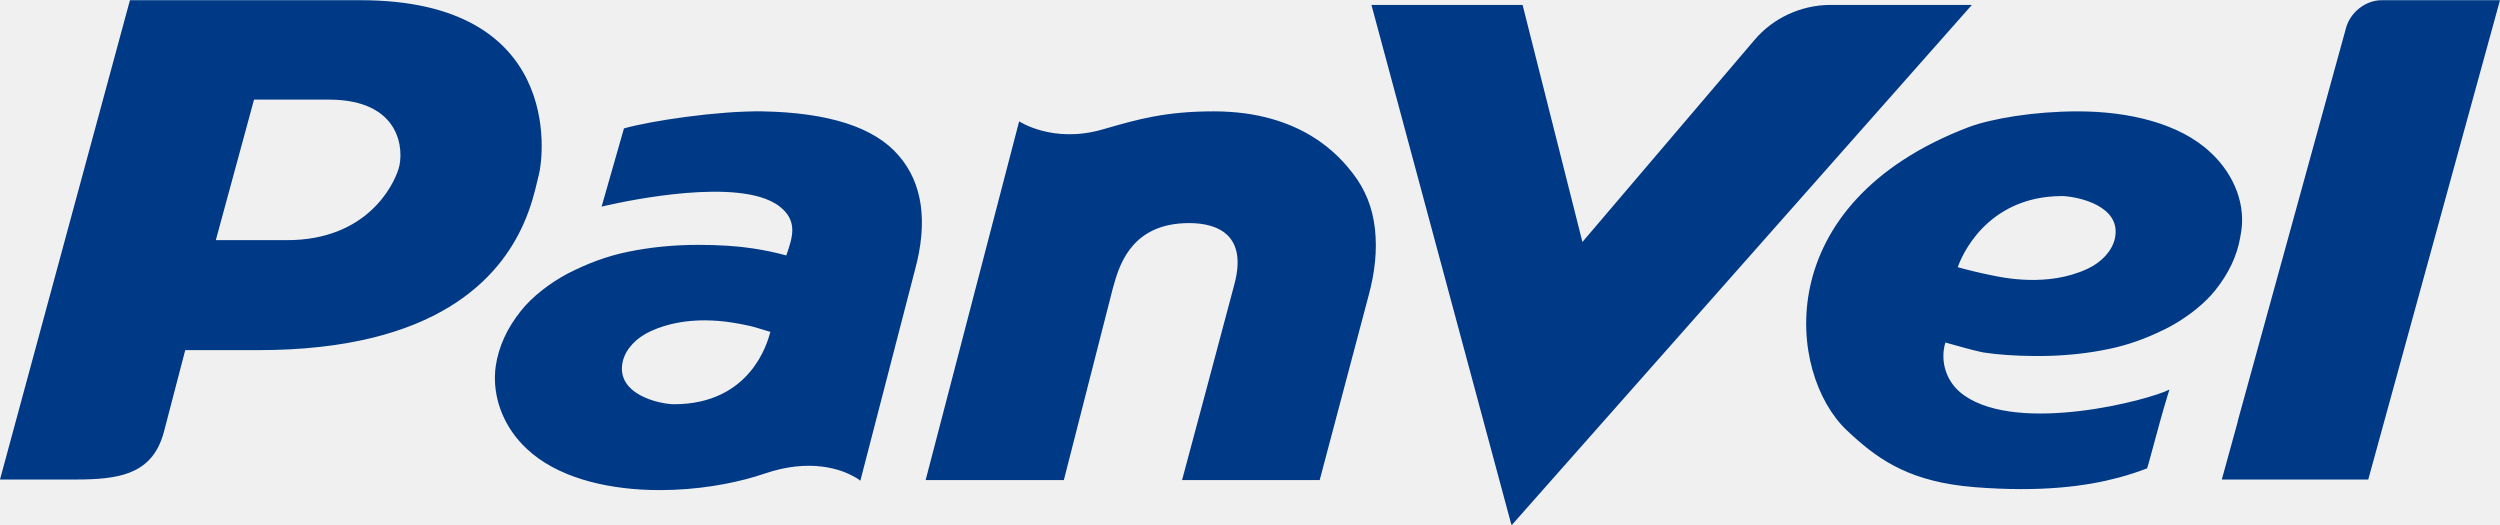
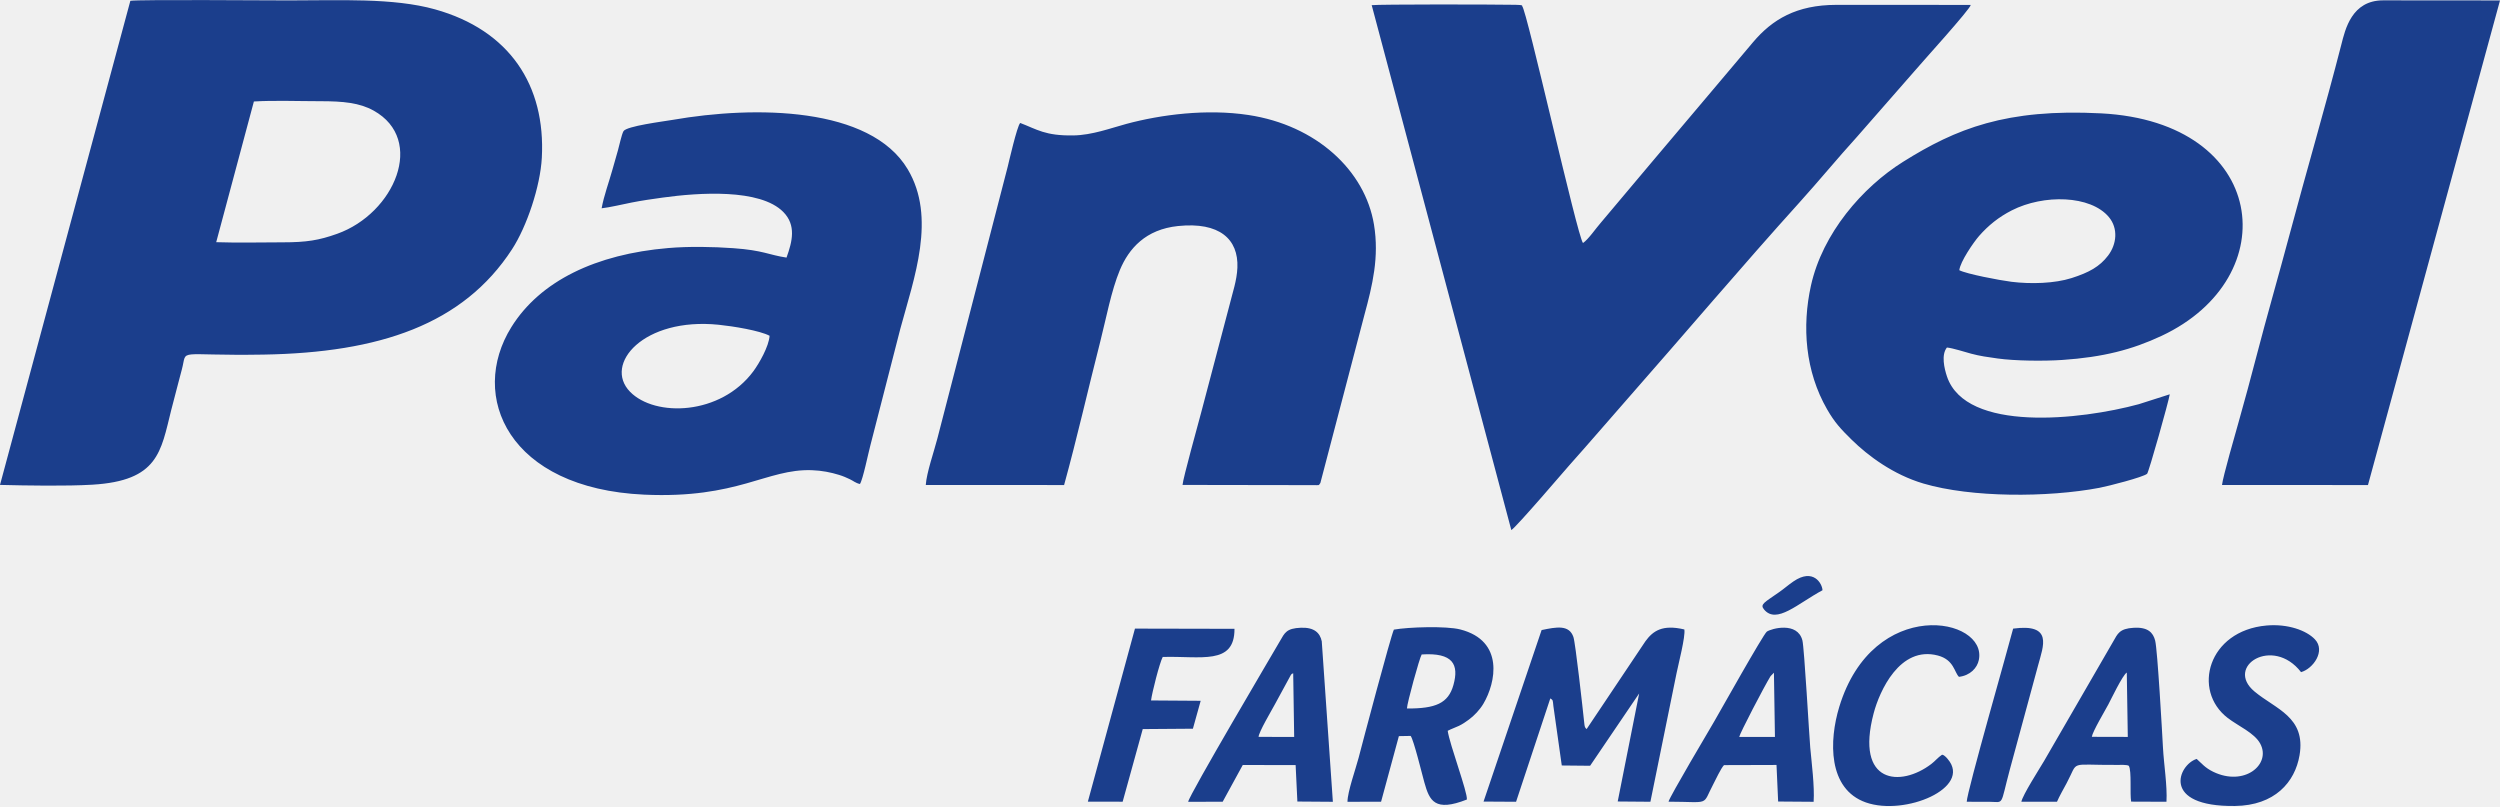
- <svg xmlns="http://www.w3.org/2000/svg" width="500" height="105" fill="none" version="1.1" viewBox="0 0 500 105">
-   <path d="m221.35 25.649c6.2-1.778 11.779-3.379 21.413-3.379 17.76 0 25.288 9.175 27.759 12.35v5e-4c2.469 3.176 3.998 6.822 4.468 11.174 0.47 4.234 0 8.704-1.293 13.409l-9.762 36.816h-27.524s9.88-36.816 10.468-39.169c2.588-9.645-3.058-12.233-9.057-12.233-0.728 0-1.419 0.034-2.077 0.098-9.861 0.96-12.02 8.764-13.143 12.821-0.024 0.087-0.048 0.172-0.071 0.255-1.176 4.587-9.762 38.228-9.762 38.228h-27.64l18.701-71.751s6.704 4.47 16.584 1.647c0.314-0.09 0.625-0.179 0.935-0.268zm-96.559 0.033c5.411-1.529 18.819-3.529 27.64-3.411 13.285 0.235 22.456 3.173 27.28 8.814 2e-3 0.003 5e-3 0.005 7e-3 8e-3 4.822 5.528 5.881 13.292 3.293 22.819l-10.939 42.227s-0.426-0.353-1.259-0.816c-2.498-1.389-8.65-3.771-17.913-0.595-0.603 0.206-1.248 0.412-1.932 0.614-4.789 1.419-11.491 2.679-19.004 2.679-0.632 0-1.265-9e-3 -1.897-0.028-9.482-0.28-18.841-2.692-24.685-8.206-0.603-0.559-1.165-1.145-1.686-1.755-3.647-4.268-5.268-9.684-4.548-14.83 0.588-3.881 2.235-7.528 5.058-11.057 2.235-2.823 5.764-5.528 9.292-7.41 4.117-2.117 7.998-3.529 11.997-4.352 4.469-0.941 9.292-1.411 14.114-1.411 4.117 0 7.881 0.235 10.939 0.706 2.352 0.353 4.587 0.824 6.704 1.411 0.017-0.049 0.034-0.098 0.051-0.146 0.011-0.031 0.021-0.063 0.033-0.094 1.151-3.331 2.299-6.651-1.377-9.523-1.059-0.838-2.409-1.467-3.963-1.925-10.874-3.208-31.676 1.925-31.676 1.925s4.352-15.291 4.47-15.644zm10.076 55.166c-3.094-0.017-11.834-2.027-10.311-8.587 0.588-2.47 2.705-4.705 5.528-5.999 3.623-1.68 7.457-2.188 10.791-2.195 3.862 0.007 7.036 0.682 8.403 0.973 0.077 0.017 0.148 0.032 0.214 0.045 0.873 0.159 1.906 0.478 2.992 0.813 0.524 0.162 1.06 0.327 1.595 0.481-9e-3 0-0.033 0.087-0.078 0.248-0.526 1.909-3.904 14.177-19.133 14.22zm280.68-58.577c10.115 0 20.347 2.353 26.581 8.234v0.002c4.821 4.469 7.173 10.701 5.999 16.464v2e-3c-0.037 0.242-0.077 0.484-0.123 0.725-0.678 3.612-2.289 7.024-4.936 10.332-0.28 0.353-0.578 0.704-0.896 1.052-2.222 2.435-5.309 4.712-8.396 6.359-0.258 0.132-0.515 0.262-0.771 0.389-3.833 1.903-7.478 3.192-11.228 3.963-0.558 0.118-1.123 0.228-1.691 0.331-3.983 0.721-8.203 1.081-12.421 1.081-0.258 0-0.515-1e-3 -0.768-0.003-3.818-0.028-7.305-0.262-10.172-0.703-0.24-0.048-0.488-0.101-0.743-0.158-1.784-0.398-3.89-0.993-5.634-1.485-0.02-0.006-0.043-0.012-0.065-0.019-0.425-0.121-0.831-0.235-1.203-0.338-0.133 0.426-0.233 0.869-0.3 1.323-0.475 3.178 0.668 6.896 4.065 9.263v2.51e-4c11.055 7.763 36.931 0.941 41.049-1.176-0.13 0.397-0.265 0.823-0.403 1.271-0.966 3.138-2.109 7.375-2.945 10.47-0.108 0.393-0.208 0.768-0.303 1.12-0.413 1.524-0.713 2.616-0.821 2.9-1.616 0.618-3.47 1.25-5.617 1.829-6.44 1.737-15.526 2.994-28.845 1.935-0.831-0.066-1.634-0.146-2.412-0.239-11.658-1.397-17.495-5.767-23.229-11.17-11.881-11.292-15.644-45.285 24.347-60.576 4.703-1.764 13.289-3.176 21.878-3.176zm1.881 31.523c2.822-1.294 4.939-3.529 5.526-5.999 0.018-0.068 0.033-0.135 0.045-0.201 1.306-6.423-7.368-8.269-10.51-8.385h-2e-3c-1.028 0-2.011 0.056-2.95 0.16-14.057 1.564-17.985 14.073-17.985 14.073 1.646 0.47 5.056 1.294 6.349 1.529 0.065 0.014 0.138 0.029 0.215 0.045 2.557 0.544 11.433 2.433 19.311-1.222zm51.751-48.108c0.823-3.176 3.883-5.646 7.175-5.646h23.642l-26.346 95.864h-29.288l3.175-11.527v-0.118zm-118.32 2.353c3.763-4.47 9.409-7.058 15.288-7.058h28.23l-91.98 103.98-0.025-0.102-0.093 0.102-27.992-103.98h30.229l11.968 47.414zm-324.87-7.998h46.107c40.301 0 36.748 30.862 35.661 34.971-7e-3 0.028-0.015 0.055-0.022 0.081-0.011 0.041-0.022 0.084-0.034 0.128-0.057 0.219-0.118 0.468-0.184 0.747-0.026 0.111-0.054 0.227-0.082 0.347-0.457 1.937-1.184 5.012-2.763 8.536-4.739 10.571-17.159 25.177-53.041 25.177h-14.585l-4.234 16.232c-2.5e-4 7.51e-4 -5e-4 0.001-5e-4 2e-3 -2.096 8.048-8.016 9.481-16.113 9.629-0.539 0.01-1.088 0.014-1.647 0.014h-15.055zm31.404 47.991c15.879 0 21.289-10.821 22.348-14.35 1.058-3.529 0.588-13.762-13.997-13.762h-14.938l-7.645 28.112z" clip-rule="evenodd" fill="#003986" fill-rule="evenodd" stroke-width="2.502" />
+ <svg xmlns="http://www.w3.org/2000/svg" width="335" height="108.01" viewBox="20 41.06 335 108.01" fill="none">
+   <g clip-path="url(#panvel-color-clip0_1457_43)">
+     <path fill-rule="evenodd" clip-rule="evenodd" d="M48.972 73.513L54.021 54.659C56.676 54.493 60.124 54.622 62.891 54.621C65.994 54.62 68.181 54.831 70.072 55.884C77.062 59.779 72.879 69.646 65.176 72.391C62.716 73.268 61.059 73.53 57.885 73.532C54.991 73.534 51.836 73.614 48.972 73.513ZM20 106.038C23.616 106.128 28.892 106.216 32.374 106.009C41.219 105.482 41.548 101.594 42.942 96.016C43.247 94.796 43.573 93.581 43.894 92.362C44.049 91.77 44.208 91.168 44.371 90.555C45.145 87.65 43.348 88.778 55.308 88.576C70.843 88.314 82.052 84.555 88.614 74.461C90.594 71.415 92.395 66.05 92.604 62.212C93.131 52.494 88.287 45.109 78.293 42.313C72.69 40.745 65.447 41.123 58.692 41.116C55.88 41.114 38.72 40.982 37.468 41.167L20 106.038ZM222.518 112.09C223.151 111.737 229.992 103.739 230.317 103.375C232.904 100.481 235.497 97.448 238.035 94.563C245.688 85.863 253.448 76.695 261.115 68.203C263.783 65.247 266.173 62.334 268.837 59.395L276.547 50.586C277.429 49.534 284.072 42.226 284.08 41.718L266.032 41.712C260.732 41.722 257.498 43.655 254.913 46.71C253.359 48.546 251.832 50.365 250.327 52.146C247.35 55.67 244.471 59.093 241.277 62.863L234.477 70.943C233.843 71.662 232.85 73.127 232.121 73.625C231.363 72.749 224.577 42.341 223.963 41.865C223.926 41.836 224.226 41.724 223.095 41.704C219.688 41.643 204.861 41.63 203.808 41.752L222.518 112.09ZM156.71 57.538C156.297 57.889 155.136 62.993 155.026 63.427L145.594 99.873C145.148 101.601 144.162 104.403 144.053 106.049L162.589 106.055C164.327 99.744 165.803 93.223 167.443 86.798C168.216 83.77 168.899 80.032 170.062 77.244C171.268 74.355 173.519 71.797 177.859 71.348C183.414 70.773 185.97 73.108 185.811 76.927C185.739 78.668 185.165 80.261 184.764 81.906L180.957 96.338C180.56 97.85 178.518 105.177 178.46 106.04L195.97 106.069C196.814 106.056 196.669 106.175 196.932 105.772L202.834 83.245C203.911 79.274 204.829 75.508 204.114 71.158C202.92 63.897 196.38 57.848 187.294 56.47C181.694 55.62 175.579 56.413 170.93 57.664C168.825 58.231 166.352 59.171 163.822 59.208C160.044 59.263 158.977 58.404 156.71 57.538ZM282.548 77.269C282.661 76.133 284.474 73.499 285.2 72.674C286.429 71.276 287.816 70.15 289.574 69.253C293.844 67.075 300.135 67.205 302.589 70.148C303.862 71.674 303.64 73.786 302.486 75.304C301.356 76.79 299.938 77.575 297.578 78.326C295.328 79.041 292.162 79.146 289.53 78.819C287.936 78.62 283.522 77.773 282.548 77.269ZM310.747 93.896L306.598 95.222C298.855 97.332 283.44 99.047 280.896 91.514C280.538 90.452 280.098 88.606 280.888 87.627C281.678 87.705 283.279 88.222 284.13 88.452C285.292 88.766 286.352 88.914 287.702 89.1C290.029 89.421 293.835 89.463 296.352 89.293C301.797 88.924 305.681 87.926 309.643 86.069C326.356 78.237 323.909 57.418 301.558 56.25C288.832 55.585 282.111 58.293 275.016 62.74C269.548 66.166 264.219 72.328 262.669 79.324C261.454 84.813 261.893 90.809 264.835 95.915C265.835 97.65 266.632 98.519 268.119 99.979C270.32 102.142 273.699 104.661 277.736 105.853C284.172 107.753 294.383 107.742 301.325 106.427C302.544 106.196 307.167 105.003 307.71 104.548C307.932 104.361 310.624 94.777 310.747 93.896ZM123.124 86.053C123.036 87.47 121.726 89.761 120.956 90.803C116.562 96.743 107.767 96.978 104.428 93.558C100.816 89.859 106.247 83.557 116.291 84.576C118.219 84.772 121.804 85.352 123.124 86.053ZM100.618 68.973C101.651 68.861 103.465 68.434 104.636 68.201C105.942 67.94 107.417 67.726 108.848 67.53C113.623 66.875 121.849 66.3 124.964 69.466C126.707 71.236 126.184 73.393 125.392 75.578C122.983 75.215 122.296 74.605 118.289 74.318C115.511 74.119 112.314 74.064 109.535 74.299C99.879 75.116 92.387 78.692 88.527 84.887C82.756 94.15 88.123 106.517 106.325 107.343C118.913 107.915 122.718 103.86 128.779 104.065C130.154 104.112 131.355 104.363 132.423 104.692C133.051 104.886 133.388 105.05 133.87 105.271C134.317 105.477 134.664 105.801 135.233 105.916C135.633 105.306 136.364 101.718 136.628 100.746L140.649 85.096C142.49 78.294 145.505 70.222 141.629 63.732C136.613 55.336 121.194 55.198 110.112 57.126C108.925 57.333 103.947 57.949 103.546 58.642C103.295 59.075 102.971 60.636 102.806 61.195C102.556 62.047 102.32 62.885 102.072 63.776C101.61 65.441 100.919 67.294 100.618 68.973ZM317.749 106.052L337.308 106.055L355 41.12L339.344 41.107C335.123 41.107 334.261 44.997 333.737 47.041C331.596 55.38 329.091 63.912 326.852 72.307C325.36 77.897 323.73 83.53 322.297 89.049C321.561 91.885 320.815 94.621 320.004 97.508C319.6 98.943 317.844 105.038 317.749 106.052ZM226.575 125.489L218.796 148.471L223.153 148.497L227.742 134.643C228.13 134.897 228.062 134.873 228.152 135.661L229.277 143.635L233.075 143.672L239.648 133.981L236.772 148.459L241.154 148.495L244.652 131.296C244.885 130.127 245.874 126.331 245.703 125.407C242.759 124.703 241.489 125.608 240.483 126.995L232.606 138.757C232.363 138.563 232.338 138.398 232.291 137.952C232.083 135.967 231.11 127.212 230.838 126.421C230.262 124.747 228.581 125.069 226.575 125.489ZM208.529 135.999C208.541 135.298 210.21 129.224 210.506 128.758C214.717 128.484 215.524 130.106 214.76 132.847C214.075 135.308 212.36 136.02 208.529 135.999ZM206.781 125.429C206.37 126.256 202.589 140.54 202.051 142.617C201.687 144.021 200.559 147.185 200.563 148.497L205.063 148.496L207.449 139.701L209.029 139.673C209.434 140.189 210.597 144.948 210.866 145.911C211.556 148.377 212.262 149.886 216.56 148.197C216.682 147.266 214.252 140.82 213.991 138.988C214.409 138.758 215.04 138.545 215.504 138.321C216.023 138.069 216.395 137.8 216.795 137.513C217.544 136.975 218.308 136.148 218.768 135.372C220.443 132.551 221.61 126.926 215.677 125.406C213.79 124.922 208.713 125.082 206.781 125.429ZM253.057 139.806C253.112 139.368 256.426 133.006 257.255 131.665L257.707 131.201L257.842 139.808L253.057 139.806ZM243.579 148.486C249.325 148.499 248.005 149.114 249.607 146.09C249.893 145.55 250.588 144.039 251.014 143.585L258.052 143.564L258.271 148.464L263.027 148.5C263.16 146.394 262.767 143.38 262.571 141.217C262.435 139.71 261.774 127.845 261.522 126.873C260.857 124.314 257.355 125.285 256.757 125.698C256.299 126.016 250.418 136.505 249.711 137.723C249.196 138.61 243.73 147.822 243.579 148.486ZM300.302 139.794C300.411 139.079 302.057 136.311 302.52 135.448C302.84 134.855 304.428 131.517 304.989 131.18L305.124 139.806L300.302 139.794ZM290.862 148.49L295.636 148.495C295.98 147.707 296.495 146.813 296.938 145.987C298.604 142.882 297.043 143.599 303.658 143.559C303.99 143.557 305.063 143.506 305.267 143.686C305.66 144.378 305.385 147.439 305.575 148.478L310.307 148.496C310.431 146.379 309.957 143.46 309.839 141.266C309.727 139.189 309.106 128.124 308.793 126.904C308.513 125.81 307.802 125.073 305.916 125.181C303.989 125.292 303.767 125.991 303.178 127.007L293.899 143.045C293.213 144.208 291.067 147.539 290.862 148.49ZM188.646 139.801C188.705 139.1 190.353 136.335 190.815 135.477L192.979 131.5C193.223 131.243 192.947 131.462 193.289 131.276L193.419 139.81L188.646 139.801ZM179.214 148.502L183.839 148.492L186.529 143.57L193.614 143.581L193.848 148.465L198.604 148.5L197.116 126.997C196.888 125.879 196.116 125.11 194.335 125.176C192.375 125.248 192.156 125.854 191.517 126.958C190.767 128.254 179.314 147.639 179.214 148.502ZM314.353 142.755C311.868 143.534 309.531 149.18 319.485 149.061C324.814 148.997 327.527 145.875 328.139 142.264C329.01 137.128 324.936 136.092 322.098 133.717C318.075 130.35 324.567 126.243 328.341 131.126C329.951 130.678 331.665 128.291 330.203 126.738C329.065 125.529 326.548 124.626 323.704 124.879C315.885 125.577 313.695 133.573 318.521 137.273C319.93 138.353 322.084 139.262 322.866 140.698C324.382 143.483 320.744 146.514 316.557 144.472C315.468 143.941 315.042 143.369 314.353 142.755ZM280.242 142.186C279.647 142.586 279.326 143.03 278.79 143.438C274.697 146.559 268.55 146.153 271.074 136.624C271.849 133.698 274.564 127.55 279.676 128.9C281.848 129.474 281.881 131.179 282.503 131.757C284.014 131.575 284.946 130.563 285.165 129.492C286.34 123.761 271.009 120.855 266.46 135.784C265.09 140.281 264.905 146.797 270.041 148.592C275.287 150.427 284.28 146.632 281.004 142.784C280.903 142.664 280.801 142.537 280.686 142.443C280.388 142.2 280.555 142.31 280.242 142.186ZM165.773 148.479L170.436 148.489L173.127 138.757L179.849 138.707L180.891 134.966L174.238 134.92C174.37 133.878 175.369 129.925 175.804 129.093C180.905 128.941 185.449 130.241 185.421 125.322L172.084 125.293L165.773 148.479ZM289.761 125.293C289.216 127.476 283.557 147.177 283.541 148.496C284.54 148.499 285.542 148.49 286.541 148.499C288.622 148.516 287.967 149.194 289.328 144.139L293.119 130.167C293.794 127.638 295.145 124.578 289.761 125.293ZM264.215 120.152C264.18 119.257 262.987 117.138 260.314 118.976C259.597 119.468 259.09 119.929 258.435 120.388C256.406 121.812 255.795 122.032 256.392 122.742C258.066 124.735 260.888 121.94 264.215 120.152Z" fill="#1B3E8C" />
+   </g>
+   <defs>
+     <clipPath id="panvel-color-clip0_1457_43">
+       <rect width="335" height="109" fill="white" transform="translate(20 41)" />
+     </clipPath>
+   </defs>
</svg>
